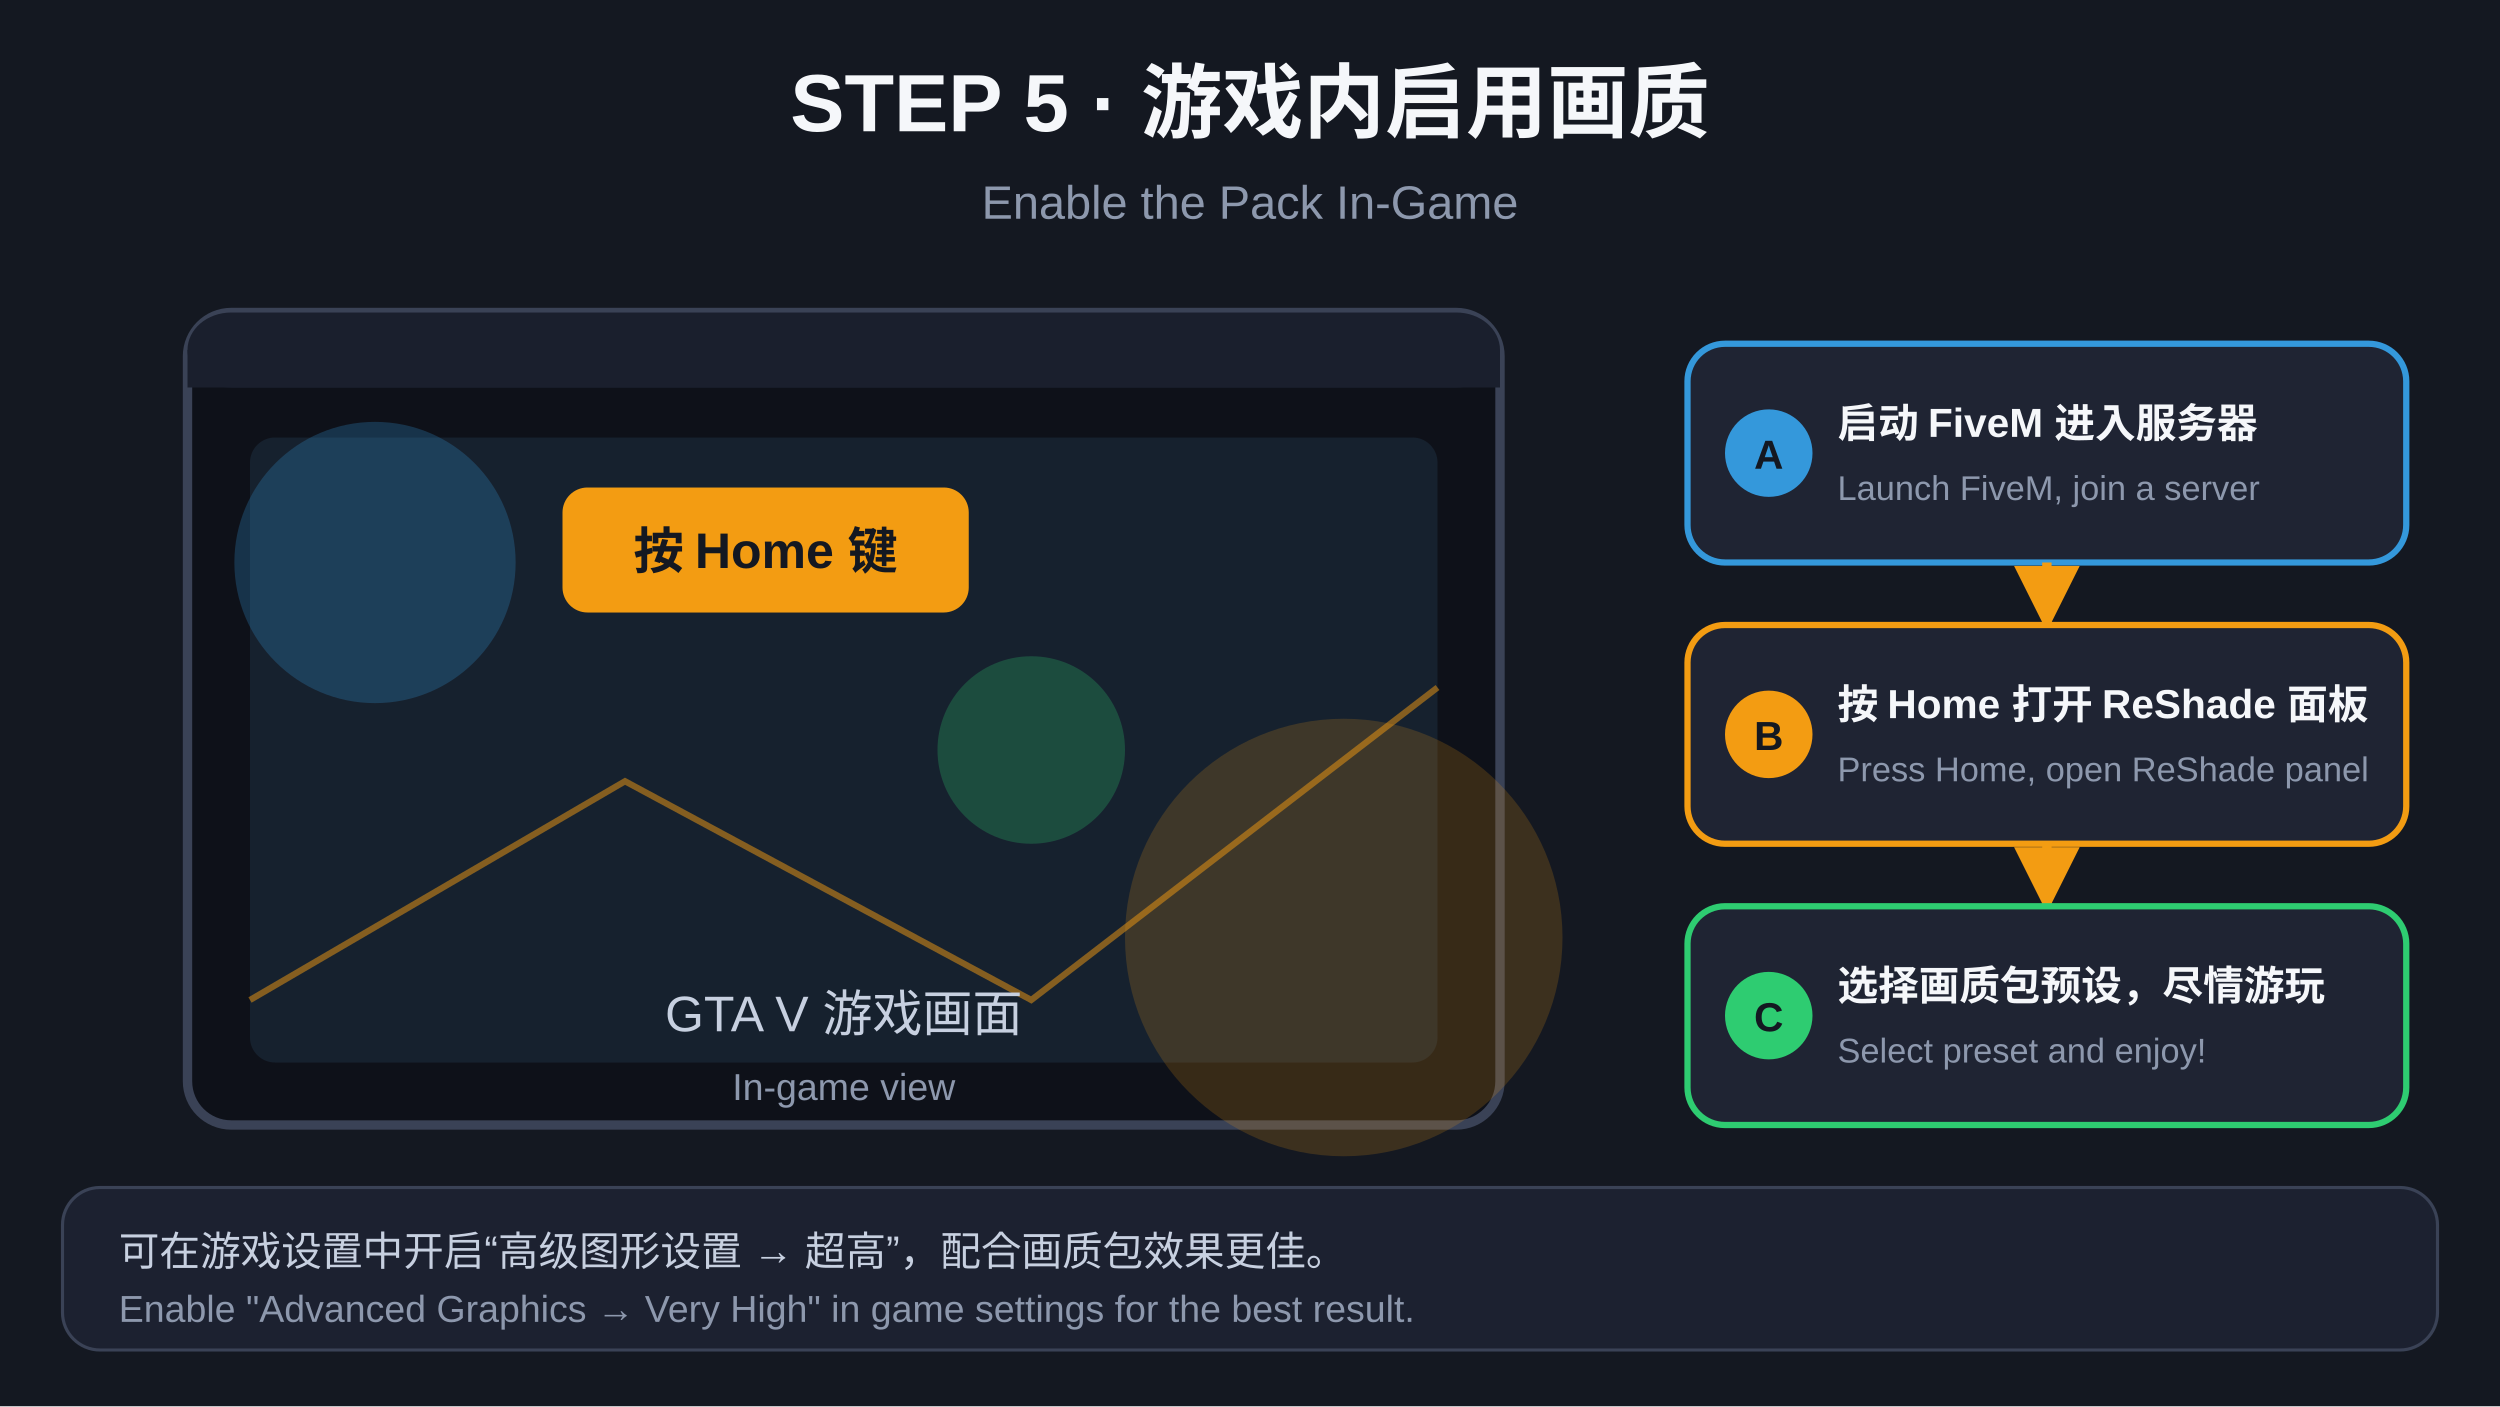
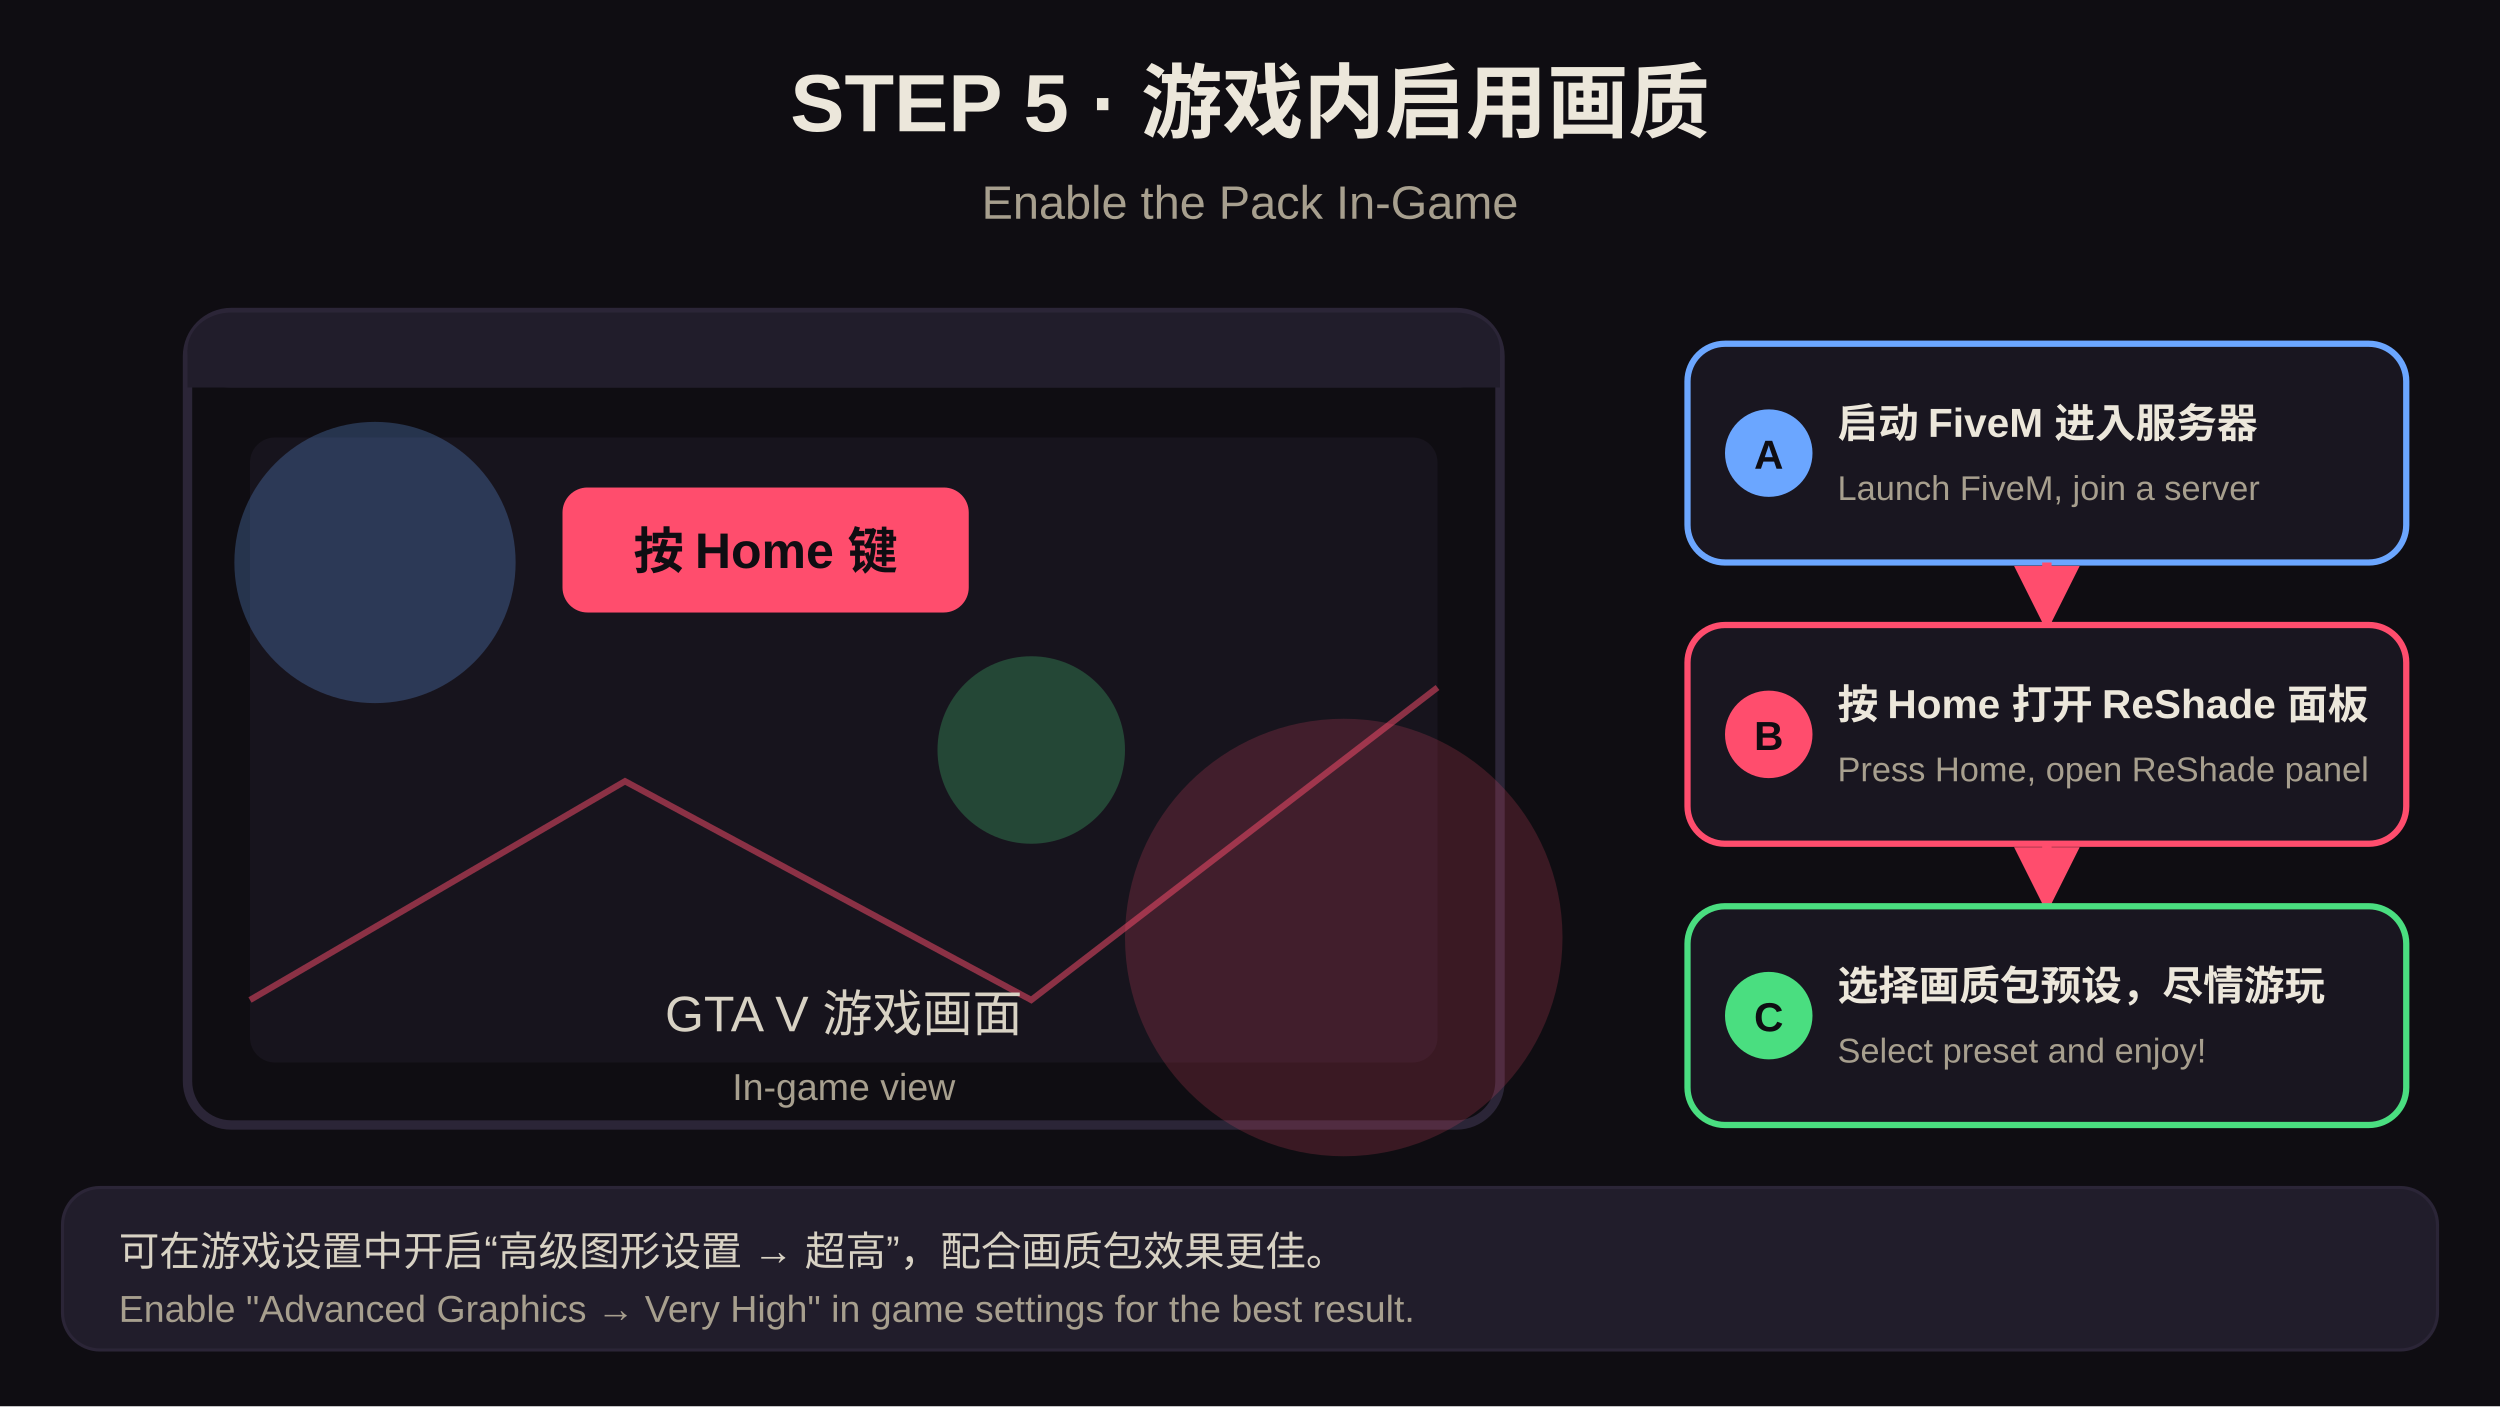
<svg xmlns="http://www.w3.org/2000/svg" width="800" height="450" viewBox="0 0 800 450" font-family="'Microsoft YaHei','Segoe UI',Arial,sans-serif">
-   <rect width="800" height="450" fill="#141821" />
-   <text x="400" y="42" text-anchor="middle" font-size="26" font-weight="bold" fill="#f5f7fa">STEP 5 · 游戏内启用画质</text>
-   <text x="400" y="70" text-anchor="middle" font-size="15" fill="#8d98ad">Enable the Pack In-Game</text>
-   <rect x="60" y="100" width="420" height="260" rx="14" fill="#0e1119" stroke="#3a4256" stroke-width="3" />
-   <rect x="60" y="100" width="420" height="24" rx="14" fill="#1a1f2d" />
-   <rect x="60" y="112" width="420" height="12" fill="#1a1f2d" />
-   <rect x="80" y="140" width="380" height="200" rx="8" fill="#16212e" />
-   <circle cx="430" cy="300" r="70" fill="#f39c12" opacity="0.18" />
-   <circle cx="120" cy="180" r="45" fill="#3498db" opacity="0.25" />
-   <circle cx="330" cy="240" r="30" fill="#2ecc71" opacity="0.25" />
-   <path d="M 80 320 L 200 250 L 330 320 L 460 220" stroke="#f39c12" stroke-width="2" opacity="0.5" fill="none" />
-   <text x="270" y="330" text-anchor="middle" font-size="16" fill="#c7d0e0">GTA V 游戏画面</text>
-   <text x="270" y="352" text-anchor="middle" font-size="12" fill="#8d98ad">In-game view</text>
-   <rect x="180" y="156" width="130" height="40" rx="8" fill="#f39c12" />
-   <text x="245" y="182" text-anchor="middle" font-size="16" font-weight="bold" fill="#141821">按 Home 键</text>
-   <rect x="540" y="110" width="230" height="70" rx="12" fill="#1f2433" stroke="#3498db" stroke-width="2" />
-   <circle cx="566" cy="145" r="14" fill="#3498db" />
-   <text x="566" y="150" text-anchor="middle" font-size="13" font-weight="bold" fill="#141821">A</text>
-   <text x="588" y="140" font-size="13" font-weight="bold" fill="#f5f7fa">启动 FiveM 进入服务器</text>
-   <text x="588" y="160" font-size="11" fill="#8d98ad">Launch FiveM, join a server</text>
-   <path d="M 655 180 L 655 200" stroke="#f39c12" stroke-width="3" marker-end="url(#ar)" />
-   <rect x="540" y="200" width="230" height="70" rx="12" fill="#1f2433" stroke="#f39c12" stroke-width="2" />
-   <circle cx="566" cy="235" r="14" fill="#f39c12" />
-   <text x="566" y="240" text-anchor="middle" font-size="13" font-weight="bold" fill="#141821">B</text>
-   <text x="588" y="230" font-size="13" font-weight="bold" fill="#f5f7fa">按 Home 打开 ReShade 面板</text>
-   <text x="588" y="250" font-size="11" fill="#8d98ad">Press Home, open ReShade panel</text>
-   <path d="M 655 270 L 655 290" stroke="#f39c12" stroke-width="3" marker-end="url(#ar)" />
-   <rect x="540" y="290" width="230" height="70" rx="12" fill="#1f2433" stroke="#2ecc71" stroke-width="2" />
-   <circle cx="566" cy="325" r="14" fill="#2ecc71" />
-   <text x="566" y="330" text-anchor="middle" font-size="13" font-weight="bold" fill="#141821">C</text>
-   <text x="588" y="320" font-size="13" font-weight="bold" fill="#f5f7fa">选择画质包预设，尽情游玩</text>
-   <text x="588" y="340" font-size="11" fill="#8d98ad">Select preset and enjoy!</text>
-   <rect x="20" y="380" width="760" height="52" rx="12" fill="#1c2130" stroke="#3a4256" />
-   <text x="38" y="405" font-size="13" fill="#c7d0e0">可在游戏设置中开启“高级图形设置 → 超高”，配合画质包效果更佳。</text>
-   <text x="38" y="423" font-size="12" fill="#8d98ad">Enable "Advanced Graphics → Very High" in game settings for the best result.</text>
+   <rect width="800" height="450" fill="#0f0d12" />
+   <text x="400" y="42" text-anchor="middle" font-size="26" font-weight="bold" fill="#ece7db">STEP 5 · 游戏内启用画质</text>
+   <text x="400" y="70" text-anchor="middle" font-size="15" fill="#a79f8e">Enable the Pack In-Game</text>
+   <rect x="60" y="100" width="420" height="260" rx="14" fill="#0f0d12" stroke="#2b2537" stroke-width="3" />
+   <rect x="60" y="100" width="420" height="24" rx="14" fill="#211d2b" />
+   <rect x="60" y="112" width="420" height="12" fill="#211d2b" />
+   <rect x="80" y="140" width="380" height="200" rx="8" fill="#17141d" />
+   <circle cx="430" cy="300" r="70" fill="#ff4d6d" opacity="0.18" />
+   <circle cx="120" cy="180" r="45" fill="#6ba6ff" opacity="0.25" />
+   <circle cx="330" cy="240" r="30" fill="#4ade80" opacity="0.25" />
+   <path d="M 80 320 L 200 250 L 330 320 L 460 220" stroke="#ff4d6d" stroke-width="2" opacity="0.5" fill="none" />
+   <text x="270" y="330" text-anchor="middle" font-size="16" fill="#d8d2c4">GTA V 游戏画面</text>
+   <text x="270" y="352" text-anchor="middle" font-size="12" fill="#a79f8e">In-game view</text>
+   <rect x="180" y="156" width="130" height="40" rx="8" fill="#ff4d6d" />
+   <text x="245" y="182" text-anchor="middle" font-size="16" font-weight="bold" fill="#0f0d12">按 Home 键</text>
+   <rect x="540" y="110" width="230" height="70" rx="12" fill="#191620" stroke="#6ba6ff" stroke-width="2" />
+   <circle cx="566" cy="145" r="14" fill="#6ba6ff" />
+   <text x="566" y="150" text-anchor="middle" font-size="13" font-weight="bold" fill="#0f0d12">A</text>
+   <text x="588" y="140" font-size="13" font-weight="bold" fill="#ece7db">启动 FiveM 进入服务器</text>
+   <text x="588" y="160" font-size="11" fill="#a79f8e">Launch FiveM, join a server</text>
+   <path d="M 655 180 L 655 200" stroke="#ff4d6d" stroke-width="3" marker-end="url(#ar)" />
+   <rect x="540" y="200" width="230" height="70" rx="12" fill="#191620" stroke="#ff4d6d" stroke-width="2" />
+   <circle cx="566" cy="235" r="14" fill="#ff4d6d" />
+   <text x="566" y="240" text-anchor="middle" font-size="13" font-weight="bold" fill="#0f0d12">B</text>
+   <text x="588" y="230" font-size="13" font-weight="bold" fill="#ece7db">按 Home 打开 ReShade 面板</text>
+   <text x="588" y="250" font-size="11" fill="#a79f8e">Press Home, open ReShade panel</text>
+   <path d="M 655 270 L 655 290" stroke="#ff4d6d" stroke-width="3" marker-end="url(#ar)" />
+   <rect x="540" y="290" width="230" height="70" rx="12" fill="#191620" stroke="#4ade80" stroke-width="2" />
+   <circle cx="566" cy="325" r="14" fill="#4ade80" />
+   <text x="566" y="330" text-anchor="middle" font-size="13" font-weight="bold" fill="#0f0d12">C</text>
+   <text x="588" y="320" font-size="13" font-weight="bold" fill="#ece7db">选择画质包预设，尽情游玩</text>
+   <text x="588" y="340" font-size="11" fill="#a79f8e">Select preset and enjoy!</text>
+   <rect x="20" y="380" width="760" height="52" rx="12" fill="#211d2b" stroke="#2b2537" />
+   <text x="38" y="405" font-size="13" fill="#d8d2c4">可在游戏设置中开启“高级图形设置 → 超高”，配合画质包效果更佳。</text>
+   <text x="38" y="423" font-size="12" fill="#a79f8e">Enable "Advanced Graphics → Very High" in game settings for the best result.</text>
  <defs>
    <marker id="ar" viewBox="0 0 10 10" refX="9" refY="5" markerWidth="7" markerHeight="7" orient="auto-start-reverse">
-       <path d="M 0 0 L 10 5 L 0 10 z" fill="#f39c12" />
+       <path d="M 0 0 L 10 5 L 0 10 z" fill="#ff4d6d" />
    </marker>
  </defs>
</svg>
